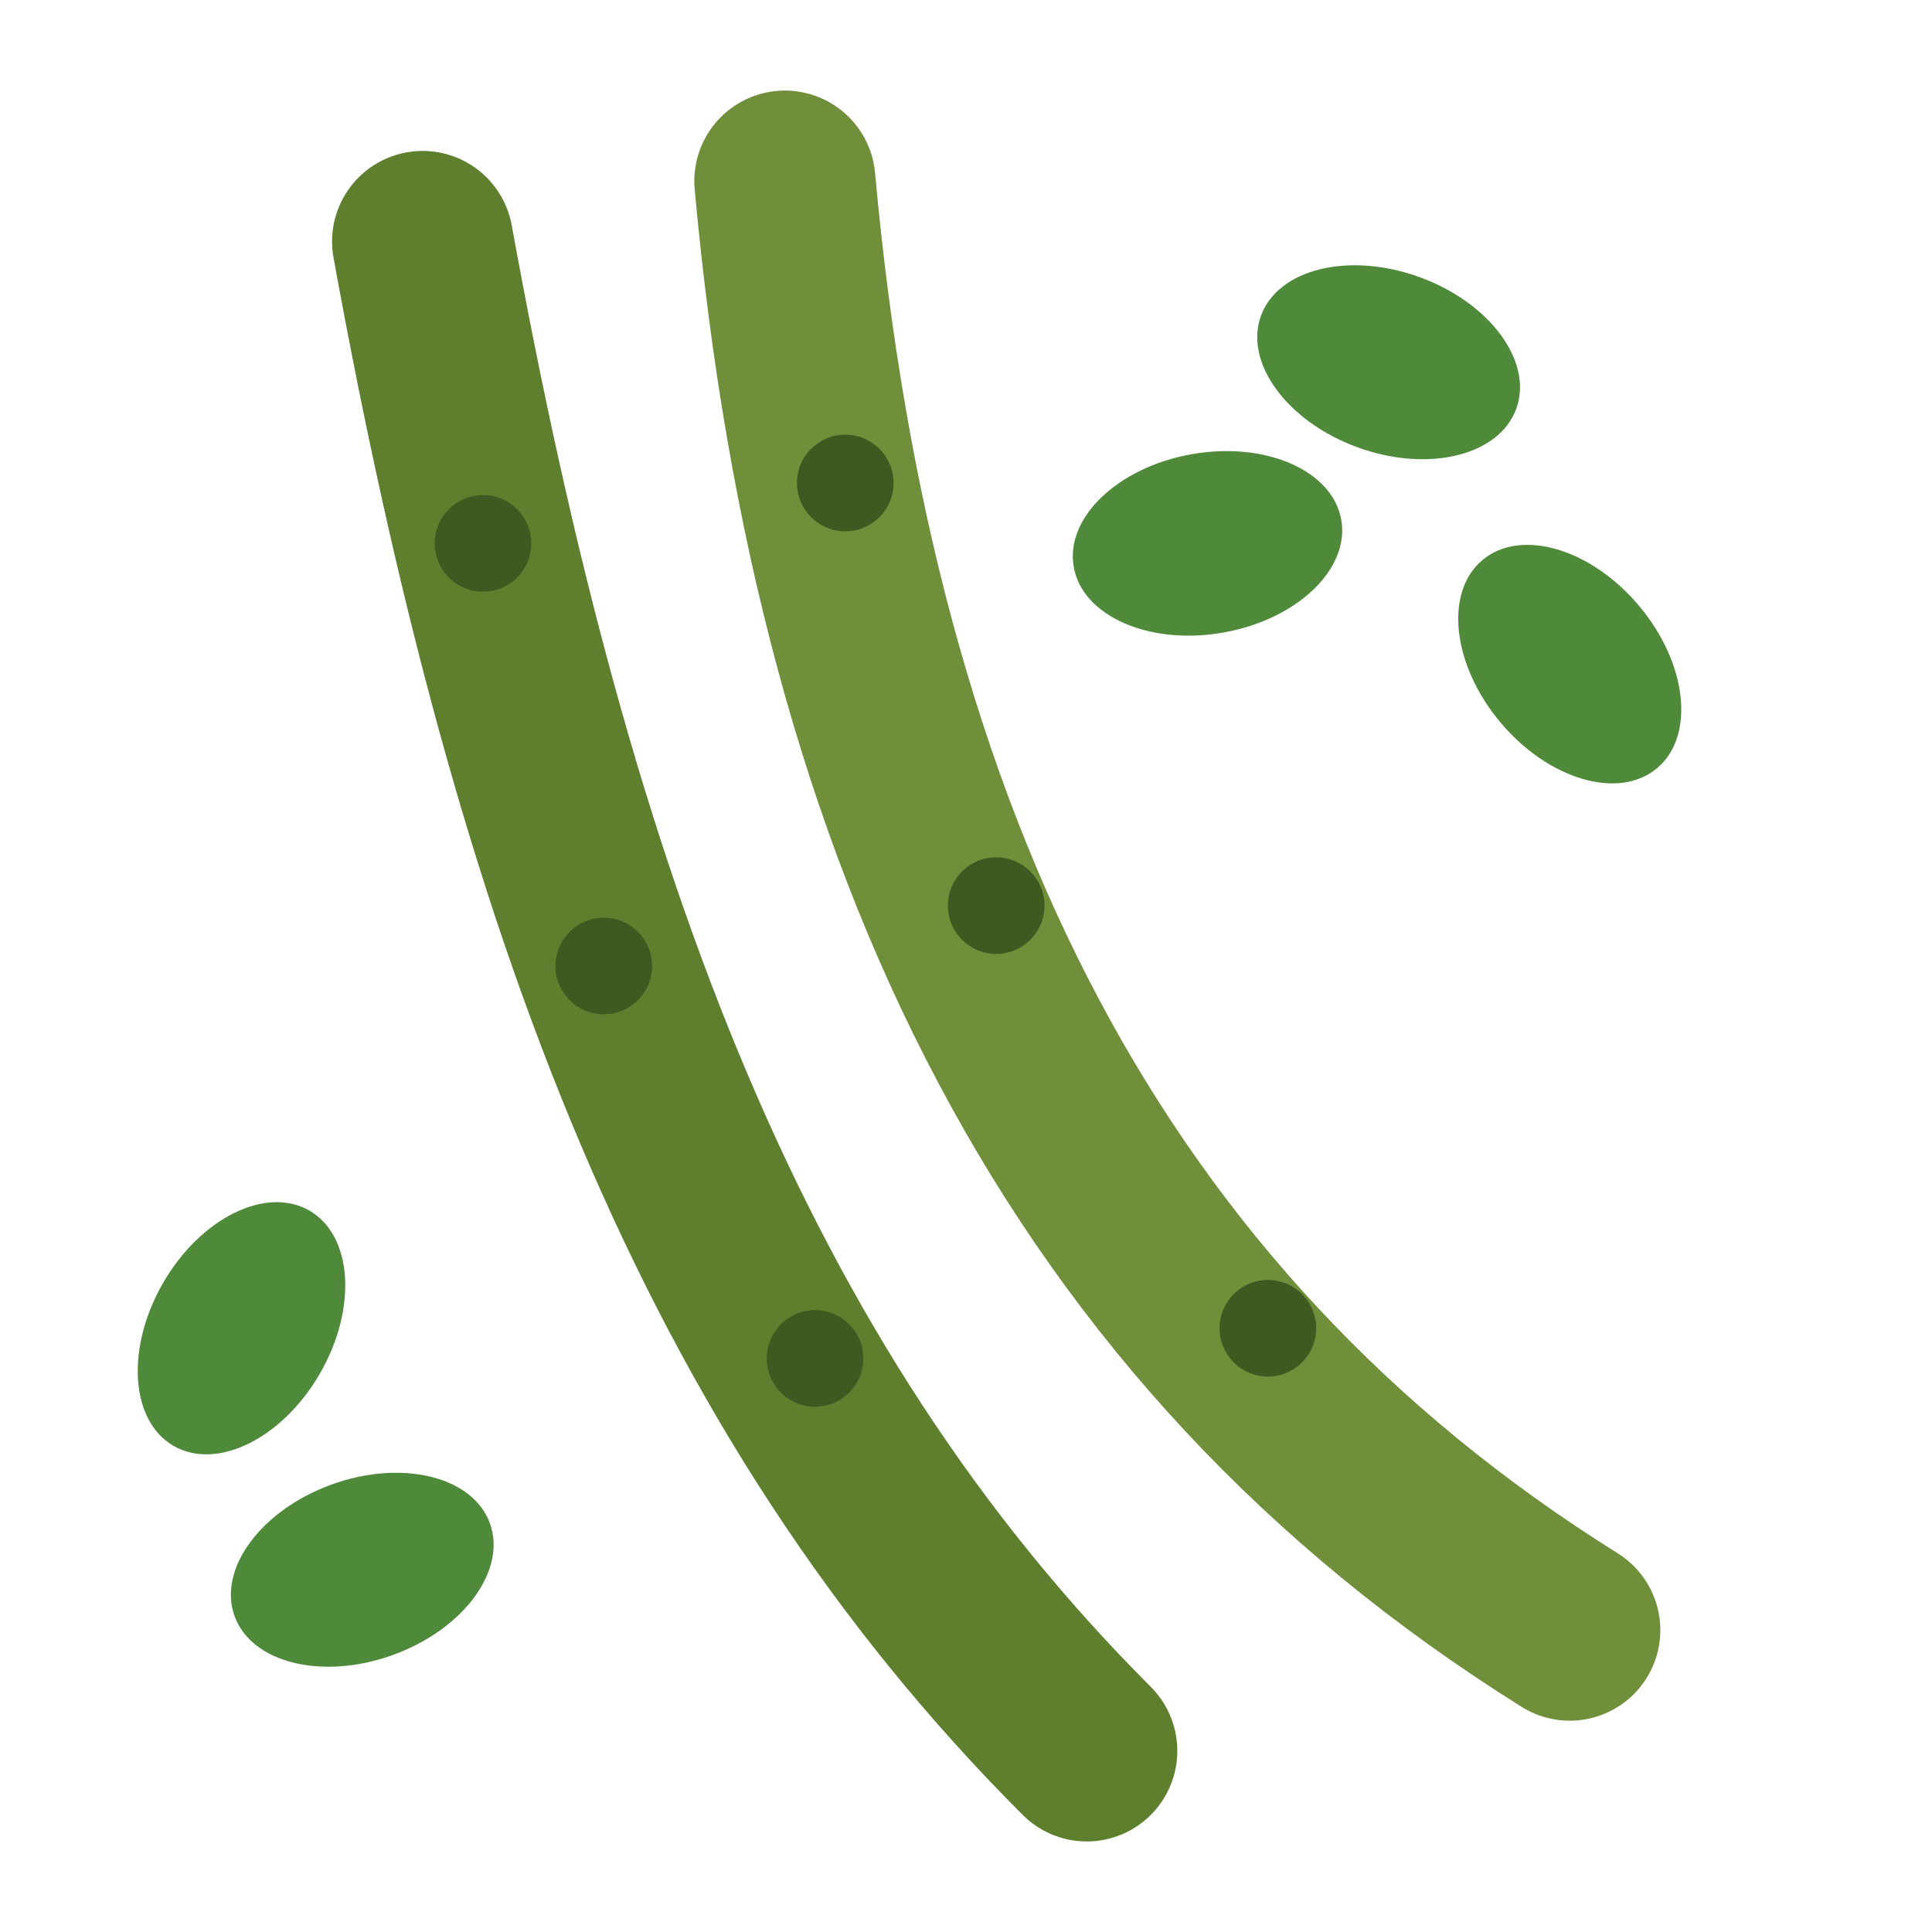
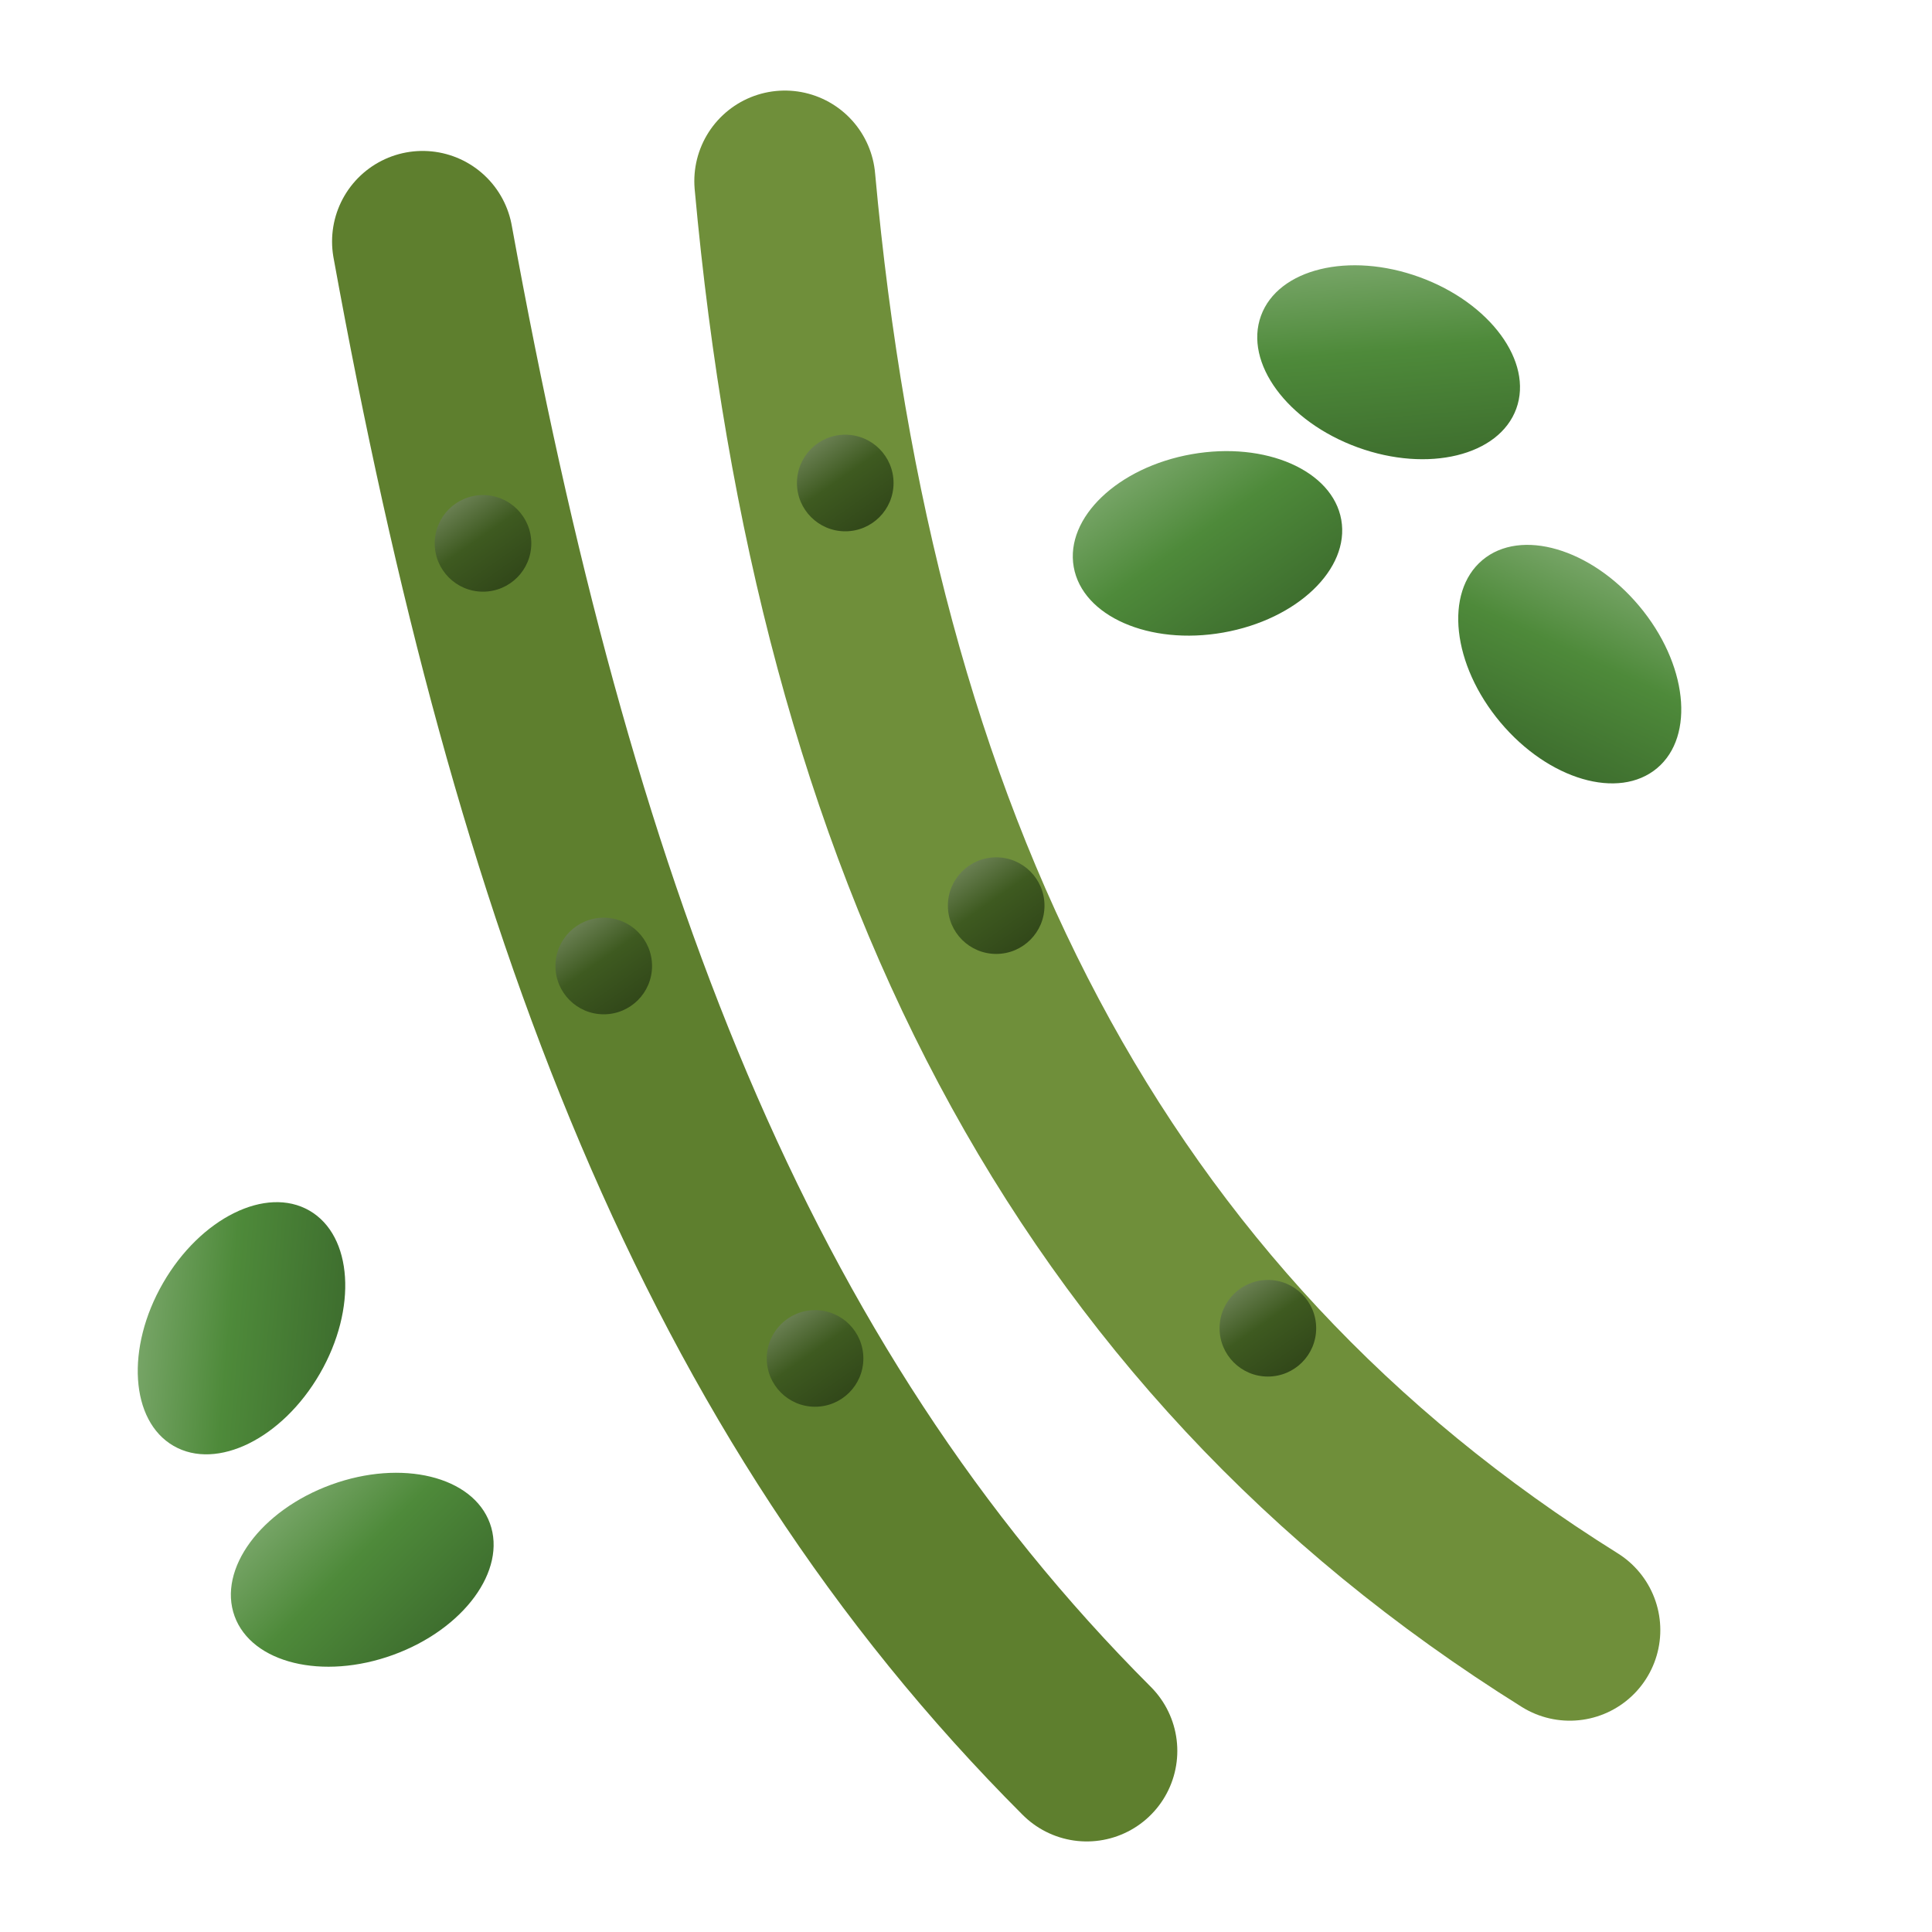
<svg xmlns="http://www.w3.org/2000/svg" viewBox="0 0 64 64" width="64" height="64">
+   <defs>
+     <linearGradient id="shade-0" x1="15%" y1="0%" x2="85%" y2="100%">
+       <stop offset="0" stop-color="#74885e" />
+       <stop offset=".45" stop-color="#3E5A20" />
+       <stop offset="1" stop-color="#2f4418" />
+     </linearGradient>
+     <linearGradient id="shade-1" x1="15%" y1="0%" x2="85%" y2="100%">
+       <stop offset="0" stop-color="#80ab71" />
+       <stop offset=".45" stop-color="#4E8A3A" />
+       <stop offset="1" stop-color="#3b692c" />
+     </linearGradient>
+   </defs>
  <path d="M14 8 C18 30 24 46 36 58" stroke="#5E7F2E" stroke-width="6" fill="none" stroke-linecap="round" />
  <path d="M26 6 C28 28 36 44 52 54" stroke="#6F8F3A" stroke-width="6" fill="none" stroke-linecap="round" />
-   <circle cx="16" cy="18" r="1.6" fill="#3E5A20" />
-   <circle cx="20" cy="32" r="1.6" fill="#3E5A20" />
-   <circle cx="27" cy="45" r="1.6" fill="#3E5A20" />
-   <circle cx="28" cy="16" r="1.6" fill="#3E5A20" />
-   <circle cx="33" cy="30" r="1.6" fill="#3E5A20" />
-   <circle cx="42" cy="44" r="1.6" fill="#3E5A20" />
-   <ellipse cx="46" cy="12" rx="4.5" ry="3" fill="#4E8A3A" transform="rotate(20 46 12)" />
-   <ellipse cx="52" cy="22" rx="4.5" ry="3" fill="#4E8A3A" transform="rotate(50 52 22)" />
-   <ellipse cx="40" cy="18" rx="4.5" ry="3" fill="#4E8A3A" transform="rotate(-10 40 18)" />
-   <ellipse cx="8" cy="44" rx="4.5" ry="3" fill="#4E8A3A" transform="rotate(-60 8 44)" />
-   <ellipse cx="12" cy="52" rx="4.5" ry="3" fill="#4E8A3A" transform="rotate(-20 12 52)" />
+   <circle cx="16" cy="18" r="1.6" fill="url(#shade-0)" />
+   <circle cx="20" cy="32" r="1.6" fill="url(#shade-0)" />
+   <circle cx="27" cy="45" r="1.6" fill="url(#shade-0)" />
+   <circle cx="28" cy="16" r="1.6" fill="url(#shade-0)" />
+   <circle cx="33" cy="30" r="1.6" fill="url(#shade-0)" />
+   <circle cx="42" cy="44" r="1.6" fill="url(#shade-0)" />
+   <ellipse cx="46" cy="12" rx="4.5" ry="3" fill="url(#shade-1)" transform="rotate(20 46 12)" />
+   <ellipse cx="52" cy="22" rx="4.5" ry="3" fill="url(#shade-1)" transform="rotate(50 52 22)" />
+   <ellipse cx="40" cy="18" rx="4.5" ry="3" fill="url(#shade-1)" transform="rotate(-10 40 18)" />
+   <ellipse cx="8" cy="44" rx="4.5" ry="3" fill="url(#shade-1)" transform="rotate(-60 8 44)" />
+   <ellipse cx="12" cy="52" rx="4.5" ry="3" fill="url(#shade-1)" transform="rotate(-20 12 52)" />
</svg>
